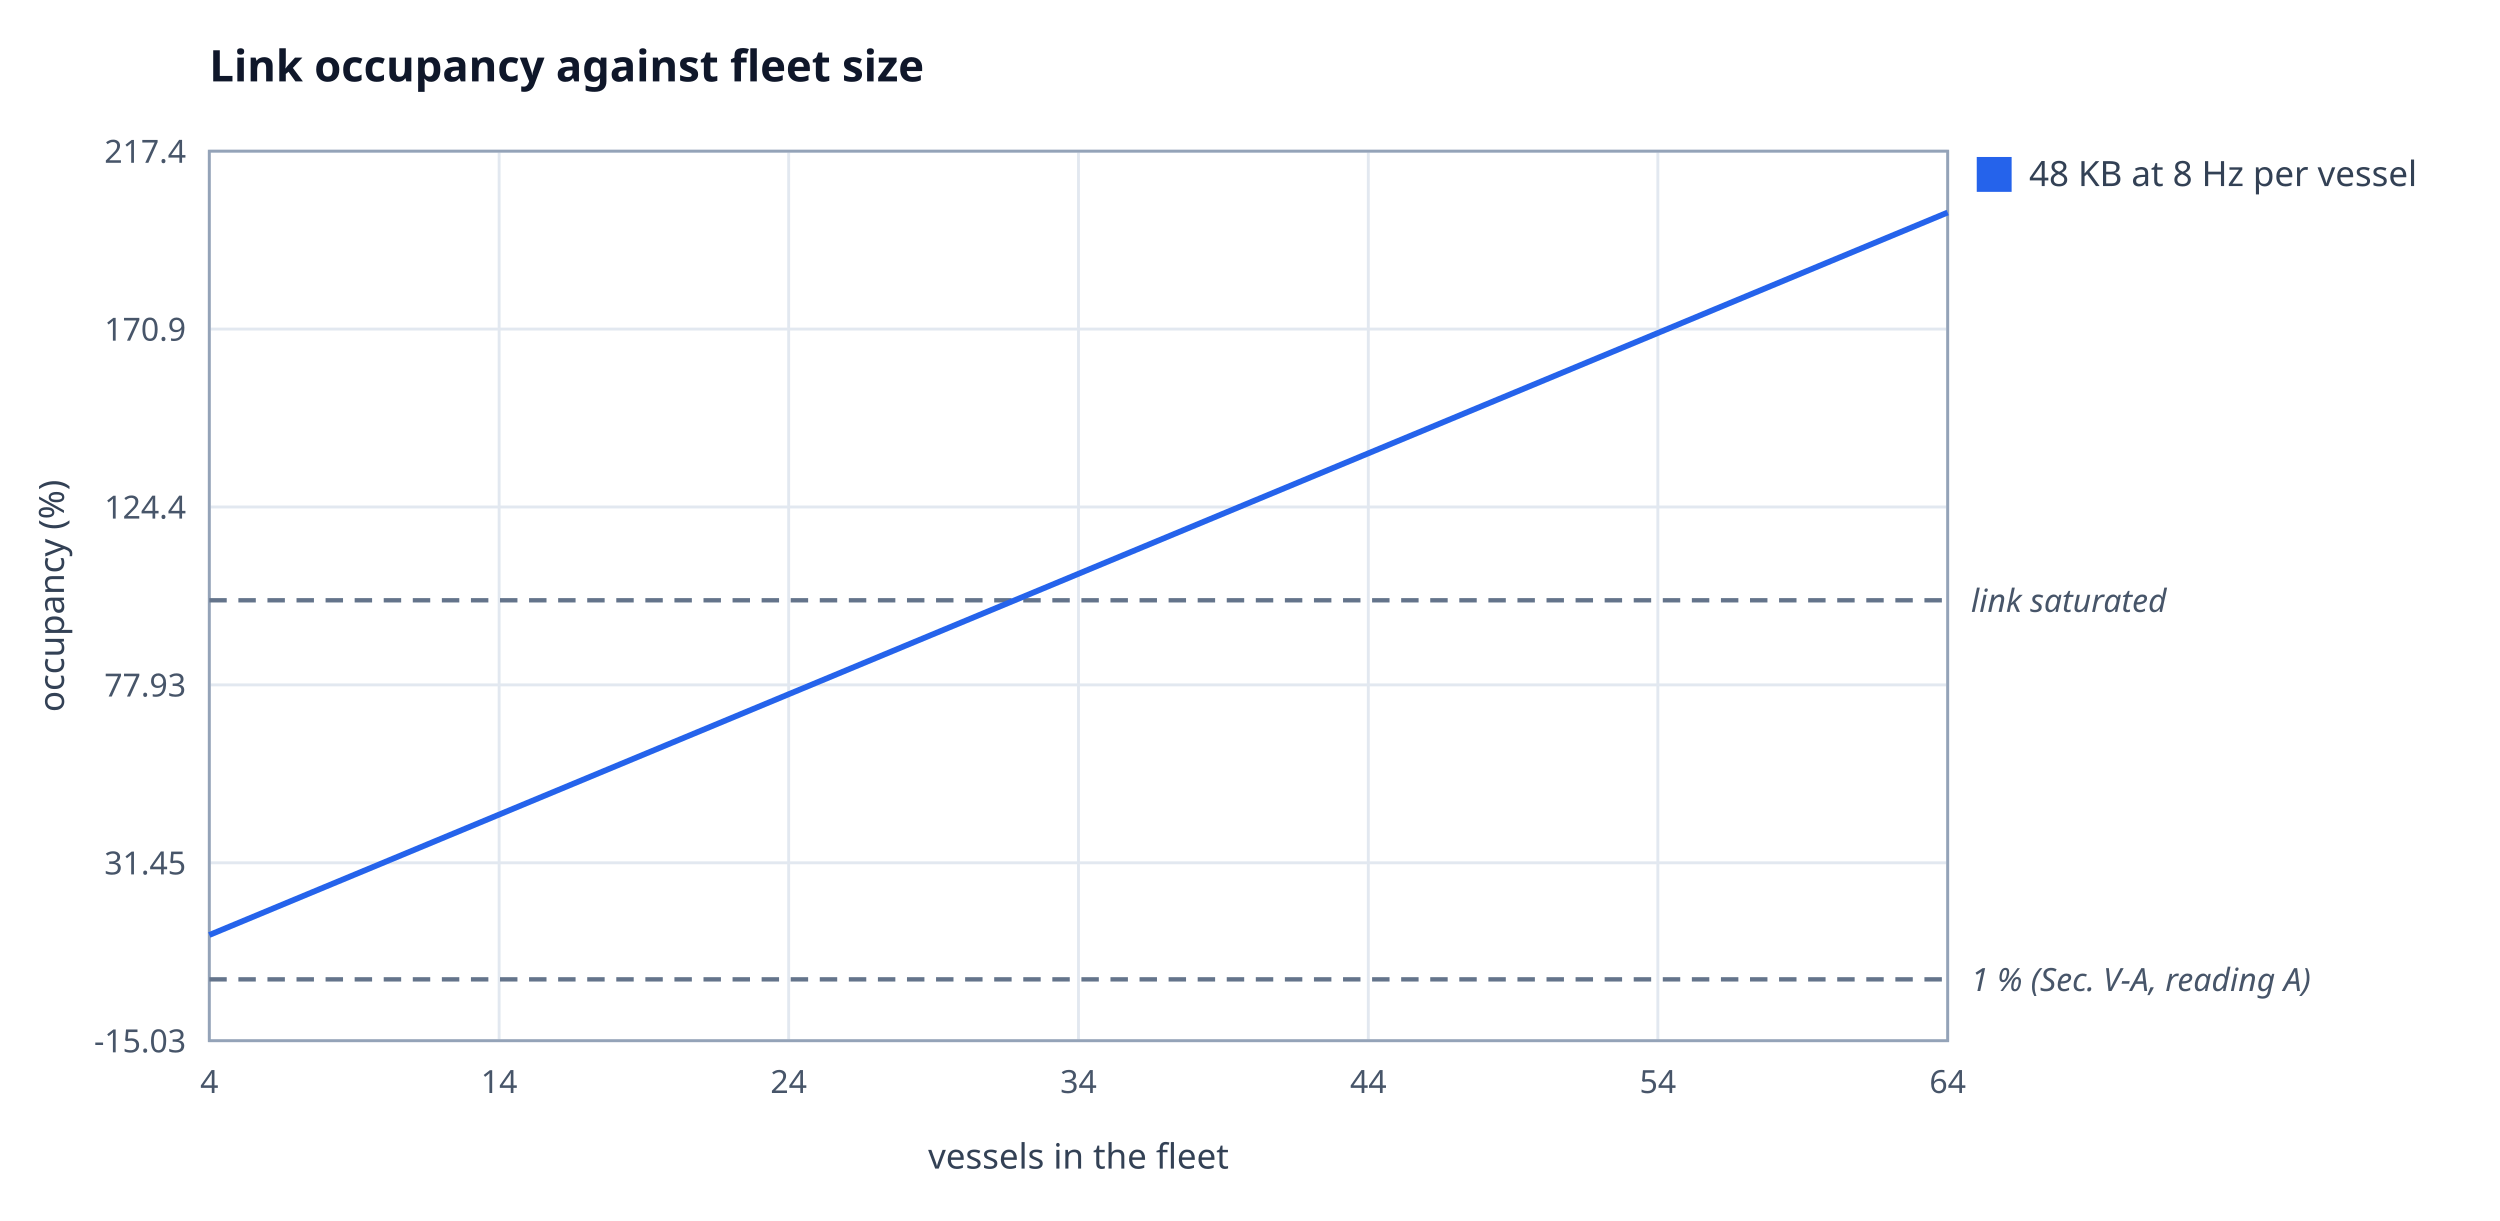
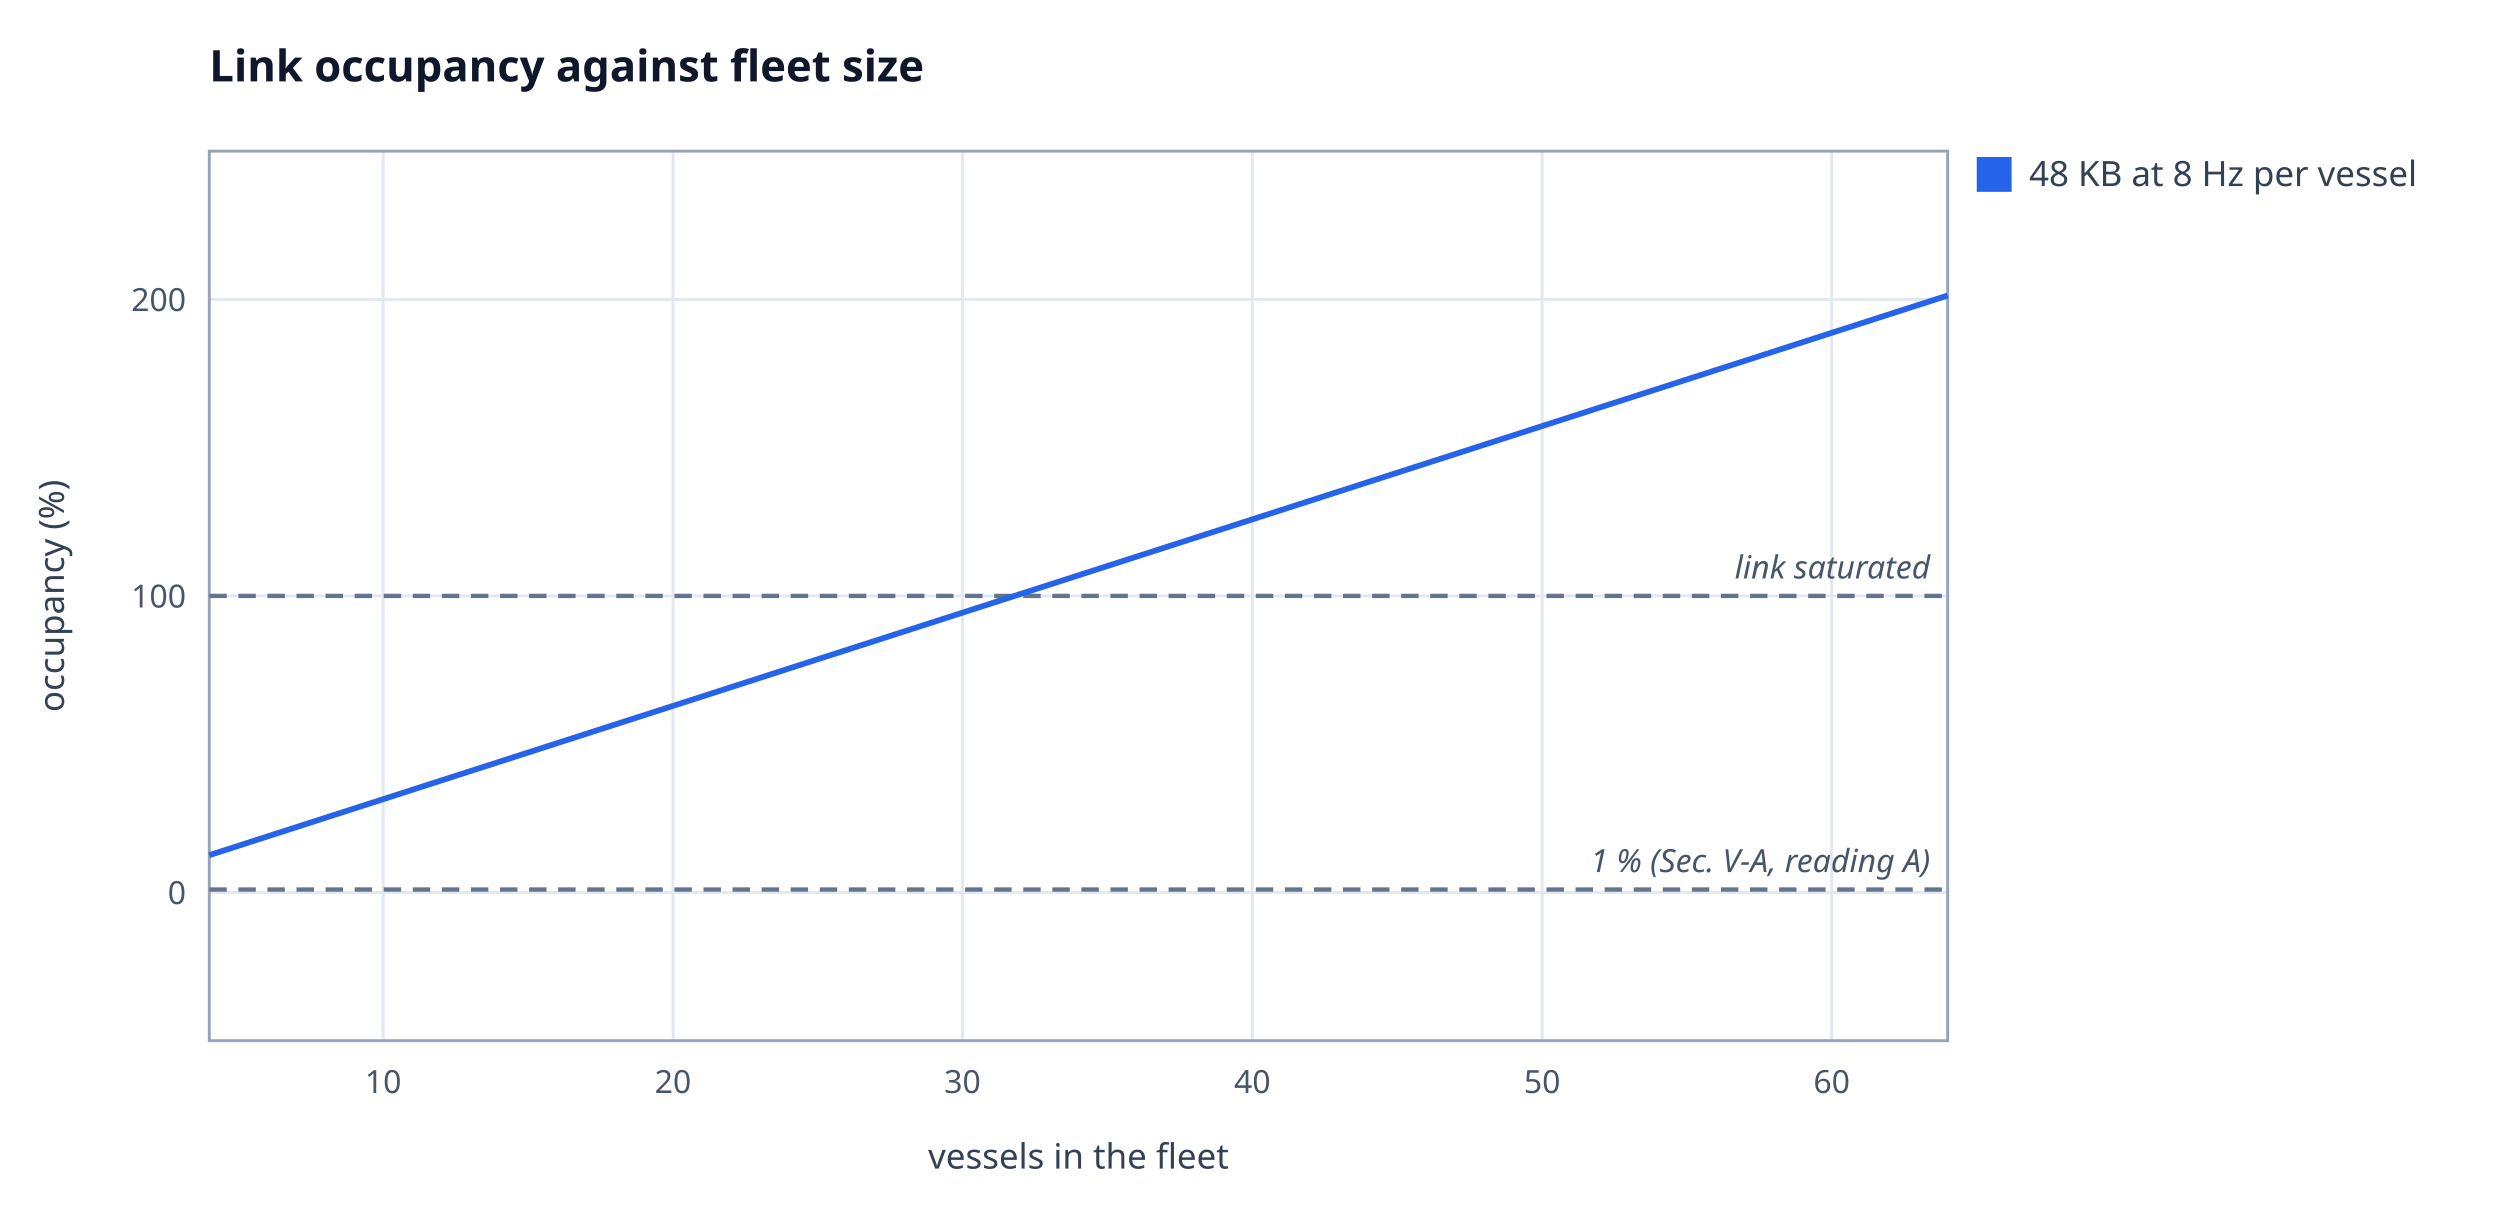
<svg xmlns="http://www.w3.org/2000/svg" viewBox="0 0 860 420" width="860" height="420" role="img" aria-label="Link occupancy against fleet size">
  <style>
  .bg{fill:#ffffff}
  .frame{stroke:#94a3b8;stroke-width:1;fill:none}
  .grid{stroke:#e2e8f0;stroke-width:1}
  .tick{fill:#475569;font:11px sans-serif}
  .axis{fill:#334155;font:12px sans-serif}
  .title{fill:#0f172a;font:bold 15px sans-serif}
  .rule{stroke:#64748b;stroke-width:1.5;stroke-dasharray:6 4}
  .rulelab{fill:#475569;font:italic 11px sans-serif}
  .legend{fill:#334155;font:12px sans-serif}
  @media (prefers-color-scheme: dark){
    .bg{fill:#0b1120}
    .frame{stroke:#475569}
    .grid{stroke:#1e293b}
    .tick{fill:#94a3b8}
    .axis{fill:#cbd5e1}
    .title{fill:#f1f5f9}
    .rule{stroke:#94a3b8}
    .rulelab{fill:#94a3b8}
    .legend{fill:#cbd5e1}
  }
</style>
  <rect class="bg" x="0" y="0" width="860" height="420" />
  <text class="title" x="72.0" y="28">Link occupancy against fleet size</text>
-   <line class="grid" x1="72.0" y1="358.0" x2="670.0" y2="358.0" />
-   <text class="tick" x="64.0" y="362.0" text-anchor="end">-15.03</text>
-   <line class="grid" x1="72.0" y1="296.8" x2="670.0" y2="296.8" />
-   <text class="tick" x="64.0" y="300.8" text-anchor="end">31.45</text>
-   <line class="grid" x1="72.0" y1="235.6" x2="670.0" y2="235.6" />
-   <text class="tick" x="64.0" y="239.6" text-anchor="end">77.93</text>
-   <line class="grid" x1="72.0" y1="174.4" x2="670.0" y2="174.4" />
-   <text class="tick" x="64.0" y="178.4" text-anchor="end">124.4</text>
-   <line class="grid" x1="72.0" y1="113.2" x2="670.0" y2="113.2" />
-   <text class="tick" x="64.0" y="117.2" text-anchor="end">170.9</text>
-   <line class="grid" x1="72.0" y1="52.0" x2="670.0" y2="52.0" />
-   <text class="tick" x="64.0" y="56.0" text-anchor="end">217.4</text>
-   <line class="grid" x1="72.0" y1="52.0" x2="72.0" y2="358.0" />
-   <text class="tick" x="72.0" y="376.0" text-anchor="middle">4</text>
-   <line class="grid" x1="171.7" y1="52.0" x2="171.7" y2="358.0" />
-   <text class="tick" x="171.7" y="376.0" text-anchor="middle">14</text>
-   <line class="grid" x1="271.3" y1="52.0" x2="271.3" y2="358.0" />
-   <text class="tick" x="271.3" y="376.0" text-anchor="middle">24</text>
-   <line class="grid" x1="371.0" y1="52.0" x2="371.0" y2="358.0" />
-   <text class="tick" x="371.0" y="376.0" text-anchor="middle">34</text>
-   <line class="grid" x1="470.7" y1="52.0" x2="470.7" y2="358.0" />
-   <text class="tick" x="470.7" y="376.0" text-anchor="middle">44</text>
-   <line class="grid" x1="570.3" y1="52.0" x2="570.3" y2="358.0" />
-   <text class="tick" x="570.3" y="376.0" text-anchor="middle">54</text>
-   <line class="grid" x1="670.0" y1="52.0" x2="670.0" y2="358.0" />
-   <text class="tick" x="670.0" y="376.0" text-anchor="middle">64</text>
+   <line class="grid" x1="72.0" y1="307.0" x2="670.0" y2="307.0" />
+   <text class="tick" x="64.0" y="311.0" text-anchor="end">0</text>
+   <line class="grid" x1="72.0" y1="205.0" x2="670.0" y2="205.0" />
+   <text class="tick" x="64.0" y="209.0" text-anchor="end">100</text>
+   <line class="grid" x1="72.0" y1="103.0" x2="670.0" y2="103.0" />
+   <text class="tick" x="64.0" y="107.0" text-anchor="end">200</text>
+   <line class="grid" x1="131.8" y1="52.0" x2="131.8" y2="358.0" />
+   <text class="tick" x="131.8" y="376.0" text-anchor="middle">10</text>
+   <line class="grid" x1="231.5" y1="52.0" x2="231.5" y2="358.0" />
+   <text class="tick" x="231.5" y="376.0" text-anchor="middle">20</text>
+   <line class="grid" x1="331.1" y1="52.0" x2="331.1" y2="358.0" />
+   <text class="tick" x="331.1" y="376.0" text-anchor="middle">30</text>
+   <line class="grid" x1="430.8" y1="52.0" x2="430.8" y2="358.0" />
+   <text class="tick" x="430.8" y="376.0" text-anchor="middle">40</text>
+   <line class="grid" x1="530.5" y1="52.0" x2="530.5" y2="358.0" />
+   <text class="tick" x="530.5" y="376.0" text-anchor="middle">50</text>
+   <line class="grid" x1="630.1" y1="52.0" x2="630.1" y2="358.0" />
+   <text class="tick" x="630.1" y="376.0" text-anchor="middle">60</text>
  <rect class="frame" x="72.0" y="52.0" width="598.0" height="306.0" />
  <text class="axis" x="371.0" y="402.0" text-anchor="middle">vessels in the fleet</text>
  <text class="axis" x="22.0" y="205.0" text-anchor="middle" transform="rotate(-90 22.0 205.0)">occupancy (%)</text>
-   <line class="rule" x1="72.0" y1="206.5" x2="670.0" y2="206.5" />
-   <text class="rulelab" x="678.0" y="210.5">link saturated</text>
-   <line class="rule" x1="72.0" y1="336.9" x2="670.0" y2="336.9" />
-   <text class="rulelab" x="678.0" y="340.9">1 % (Sec. V-A, reading A)</text>
-   <polyline fill="none" stroke="#2563eb" stroke-width="2" stroke-linejoin="round" points="72.00,321.64 111.87,305.07 151.73,288.51 191.60,271.94 231.47,255.37 271.33,238.80 311.20,222.23 351.07,205.66 390.93,189.09 430.80,172.52 470.67,155.95 510.53,139.38 550.40,122.81 590.27,106.24 630.13,89.67 670.00,73.10 " />
+   <line class="rule" x1="72.0" y1="205.0" x2="670.0" y2="205.0" />
+   <text class="rulelab" x="664.0" y="199.0" text-anchor="end">link saturated</text>
+   <line class="rule" x1="72.0" y1="306.0" x2="670.0" y2="306.0" />
+   <text class="rulelab" x="664.0" y="300.0" text-anchor="end">1 % (Sec. V-A, reading A)</text>
+   <polyline fill="none" stroke="#2563eb" stroke-width="2" stroke-linejoin="round" points="72.00,294.17 111.87,281.33 151.73,268.50 191.60,255.66 231.47,242.83 271.33,229.99 311.20,217.16 351.07,204.32 390.93,191.49 430.80,178.65 470.67,165.82 510.53,152.99 550.40,140.15 590.27,127.32 630.13,114.48 670.00,101.65 " />
  <rect x="680.0" y="54.0" width="12" height="12" fill="#2563eb" />
  <text class="legend" x="698.0" y="64.0">48 KB at 8 Hz per vessel</text>
</svg>
